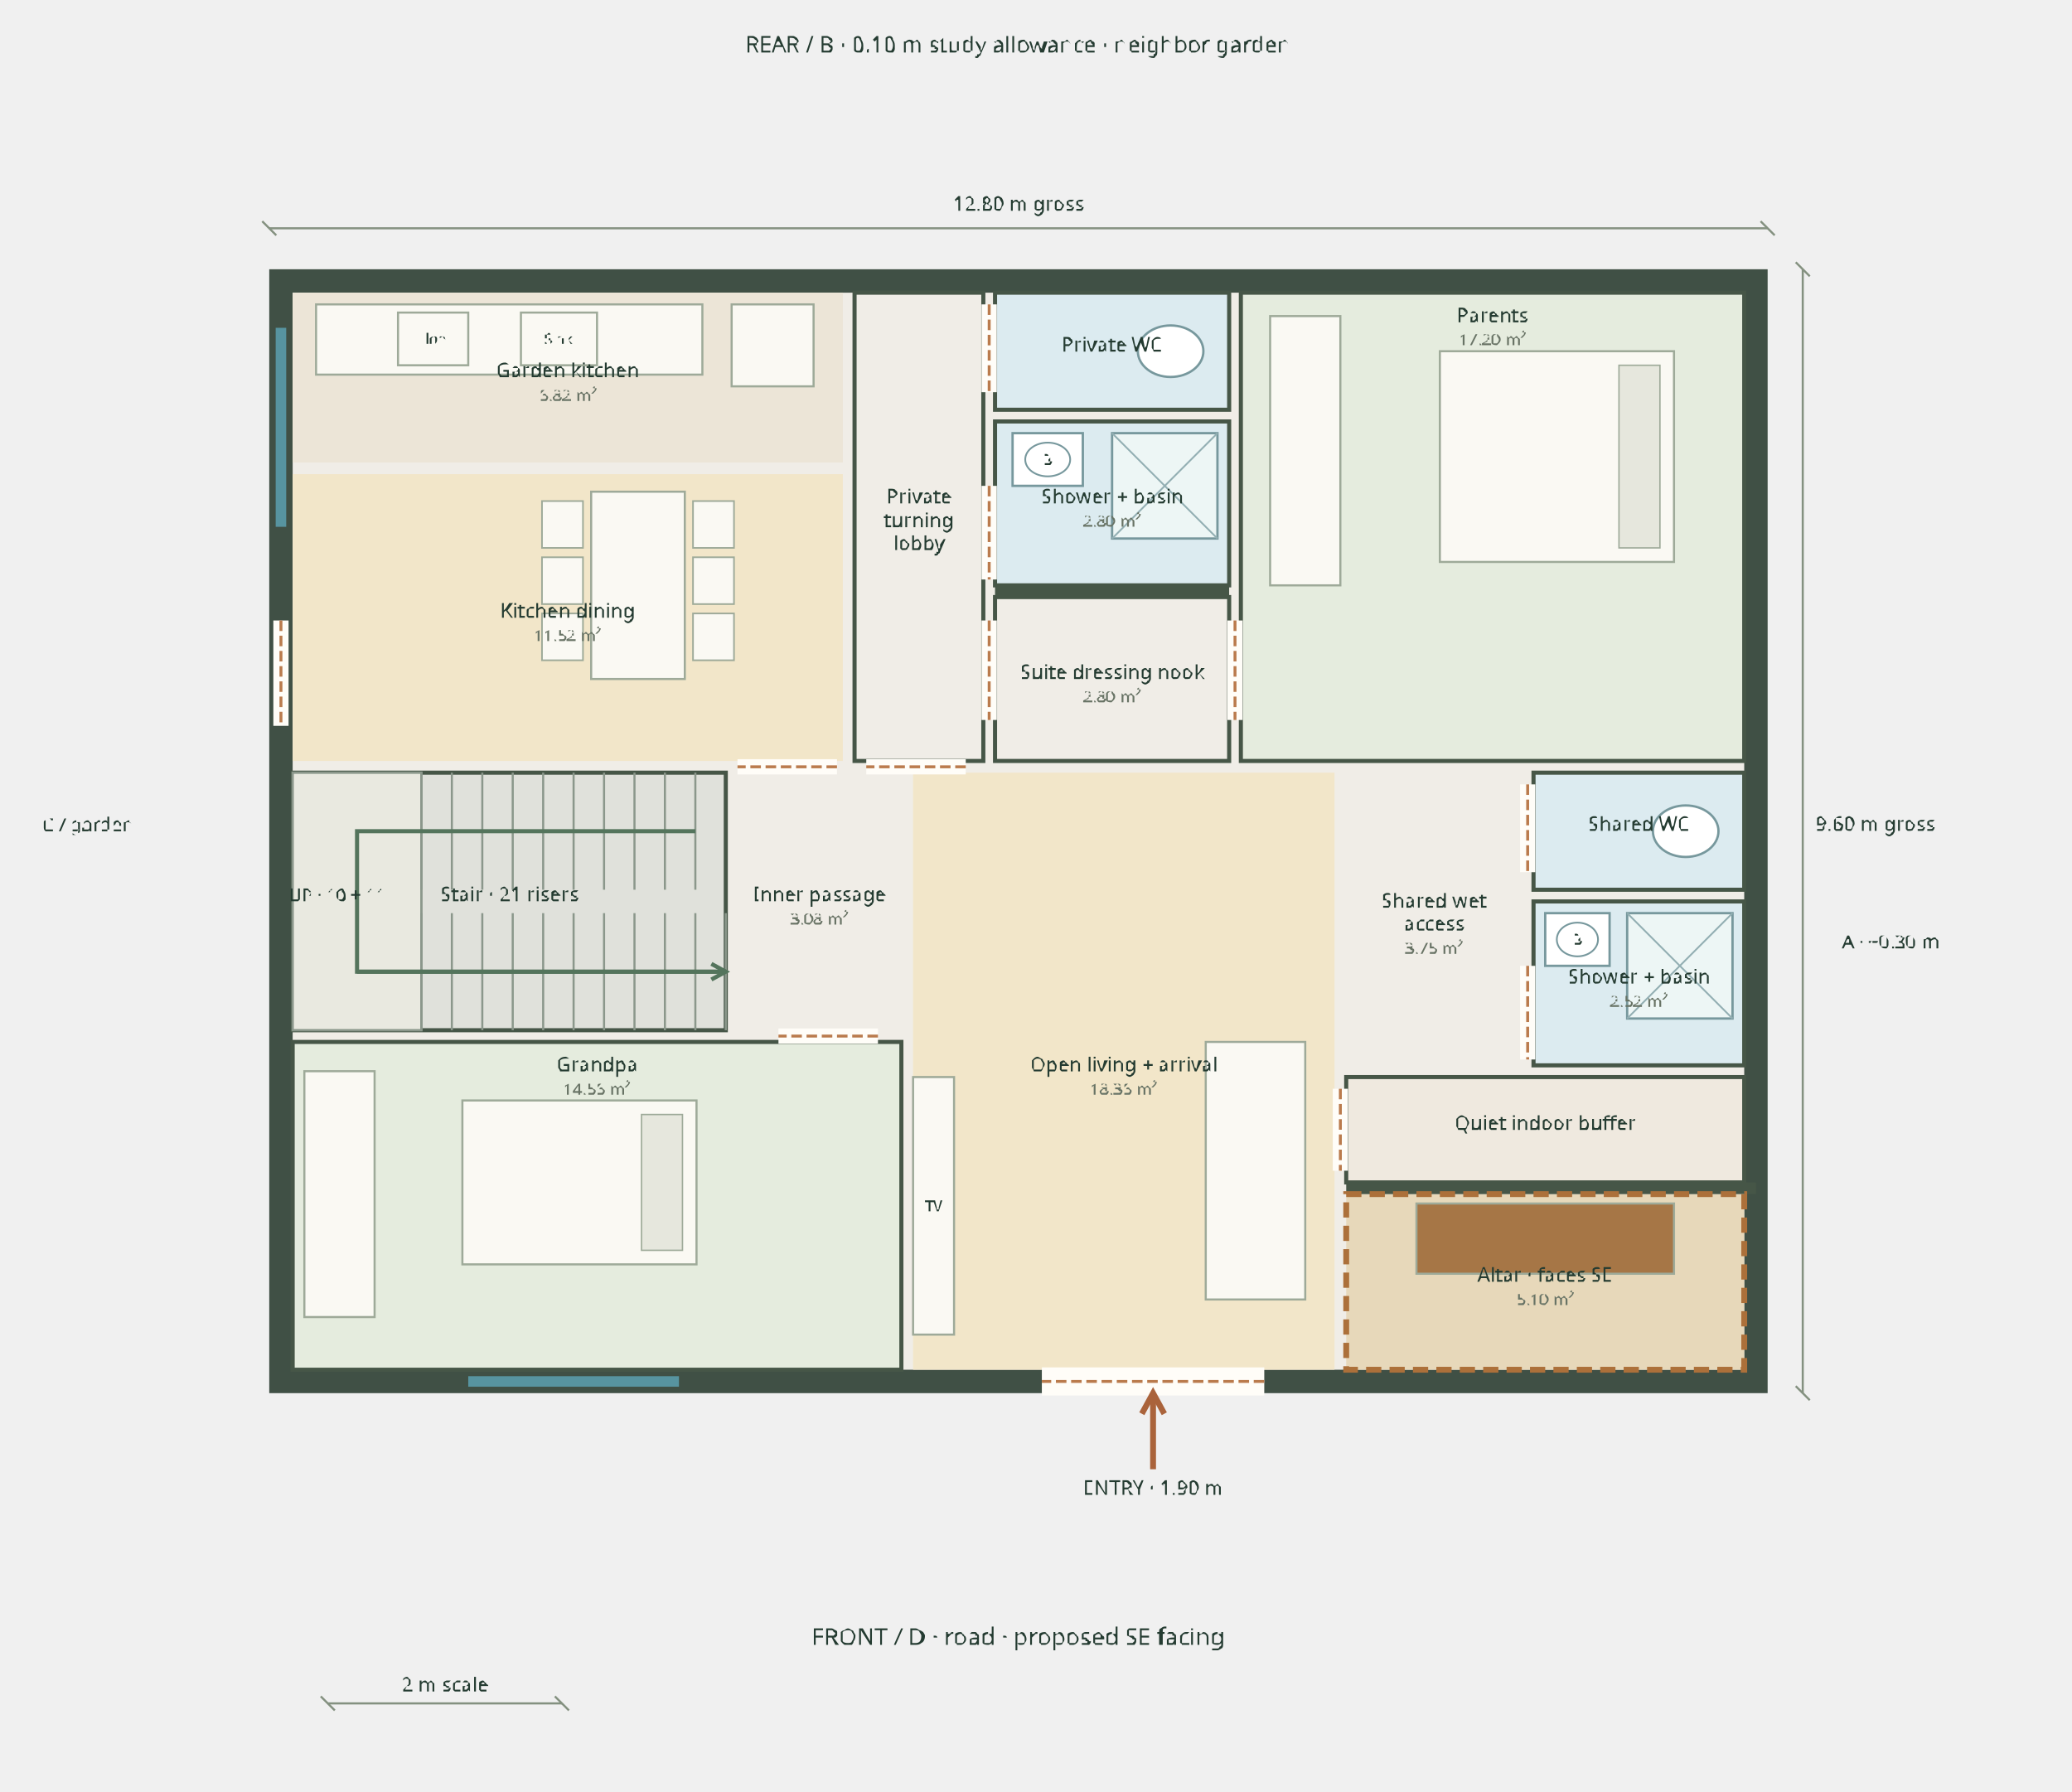
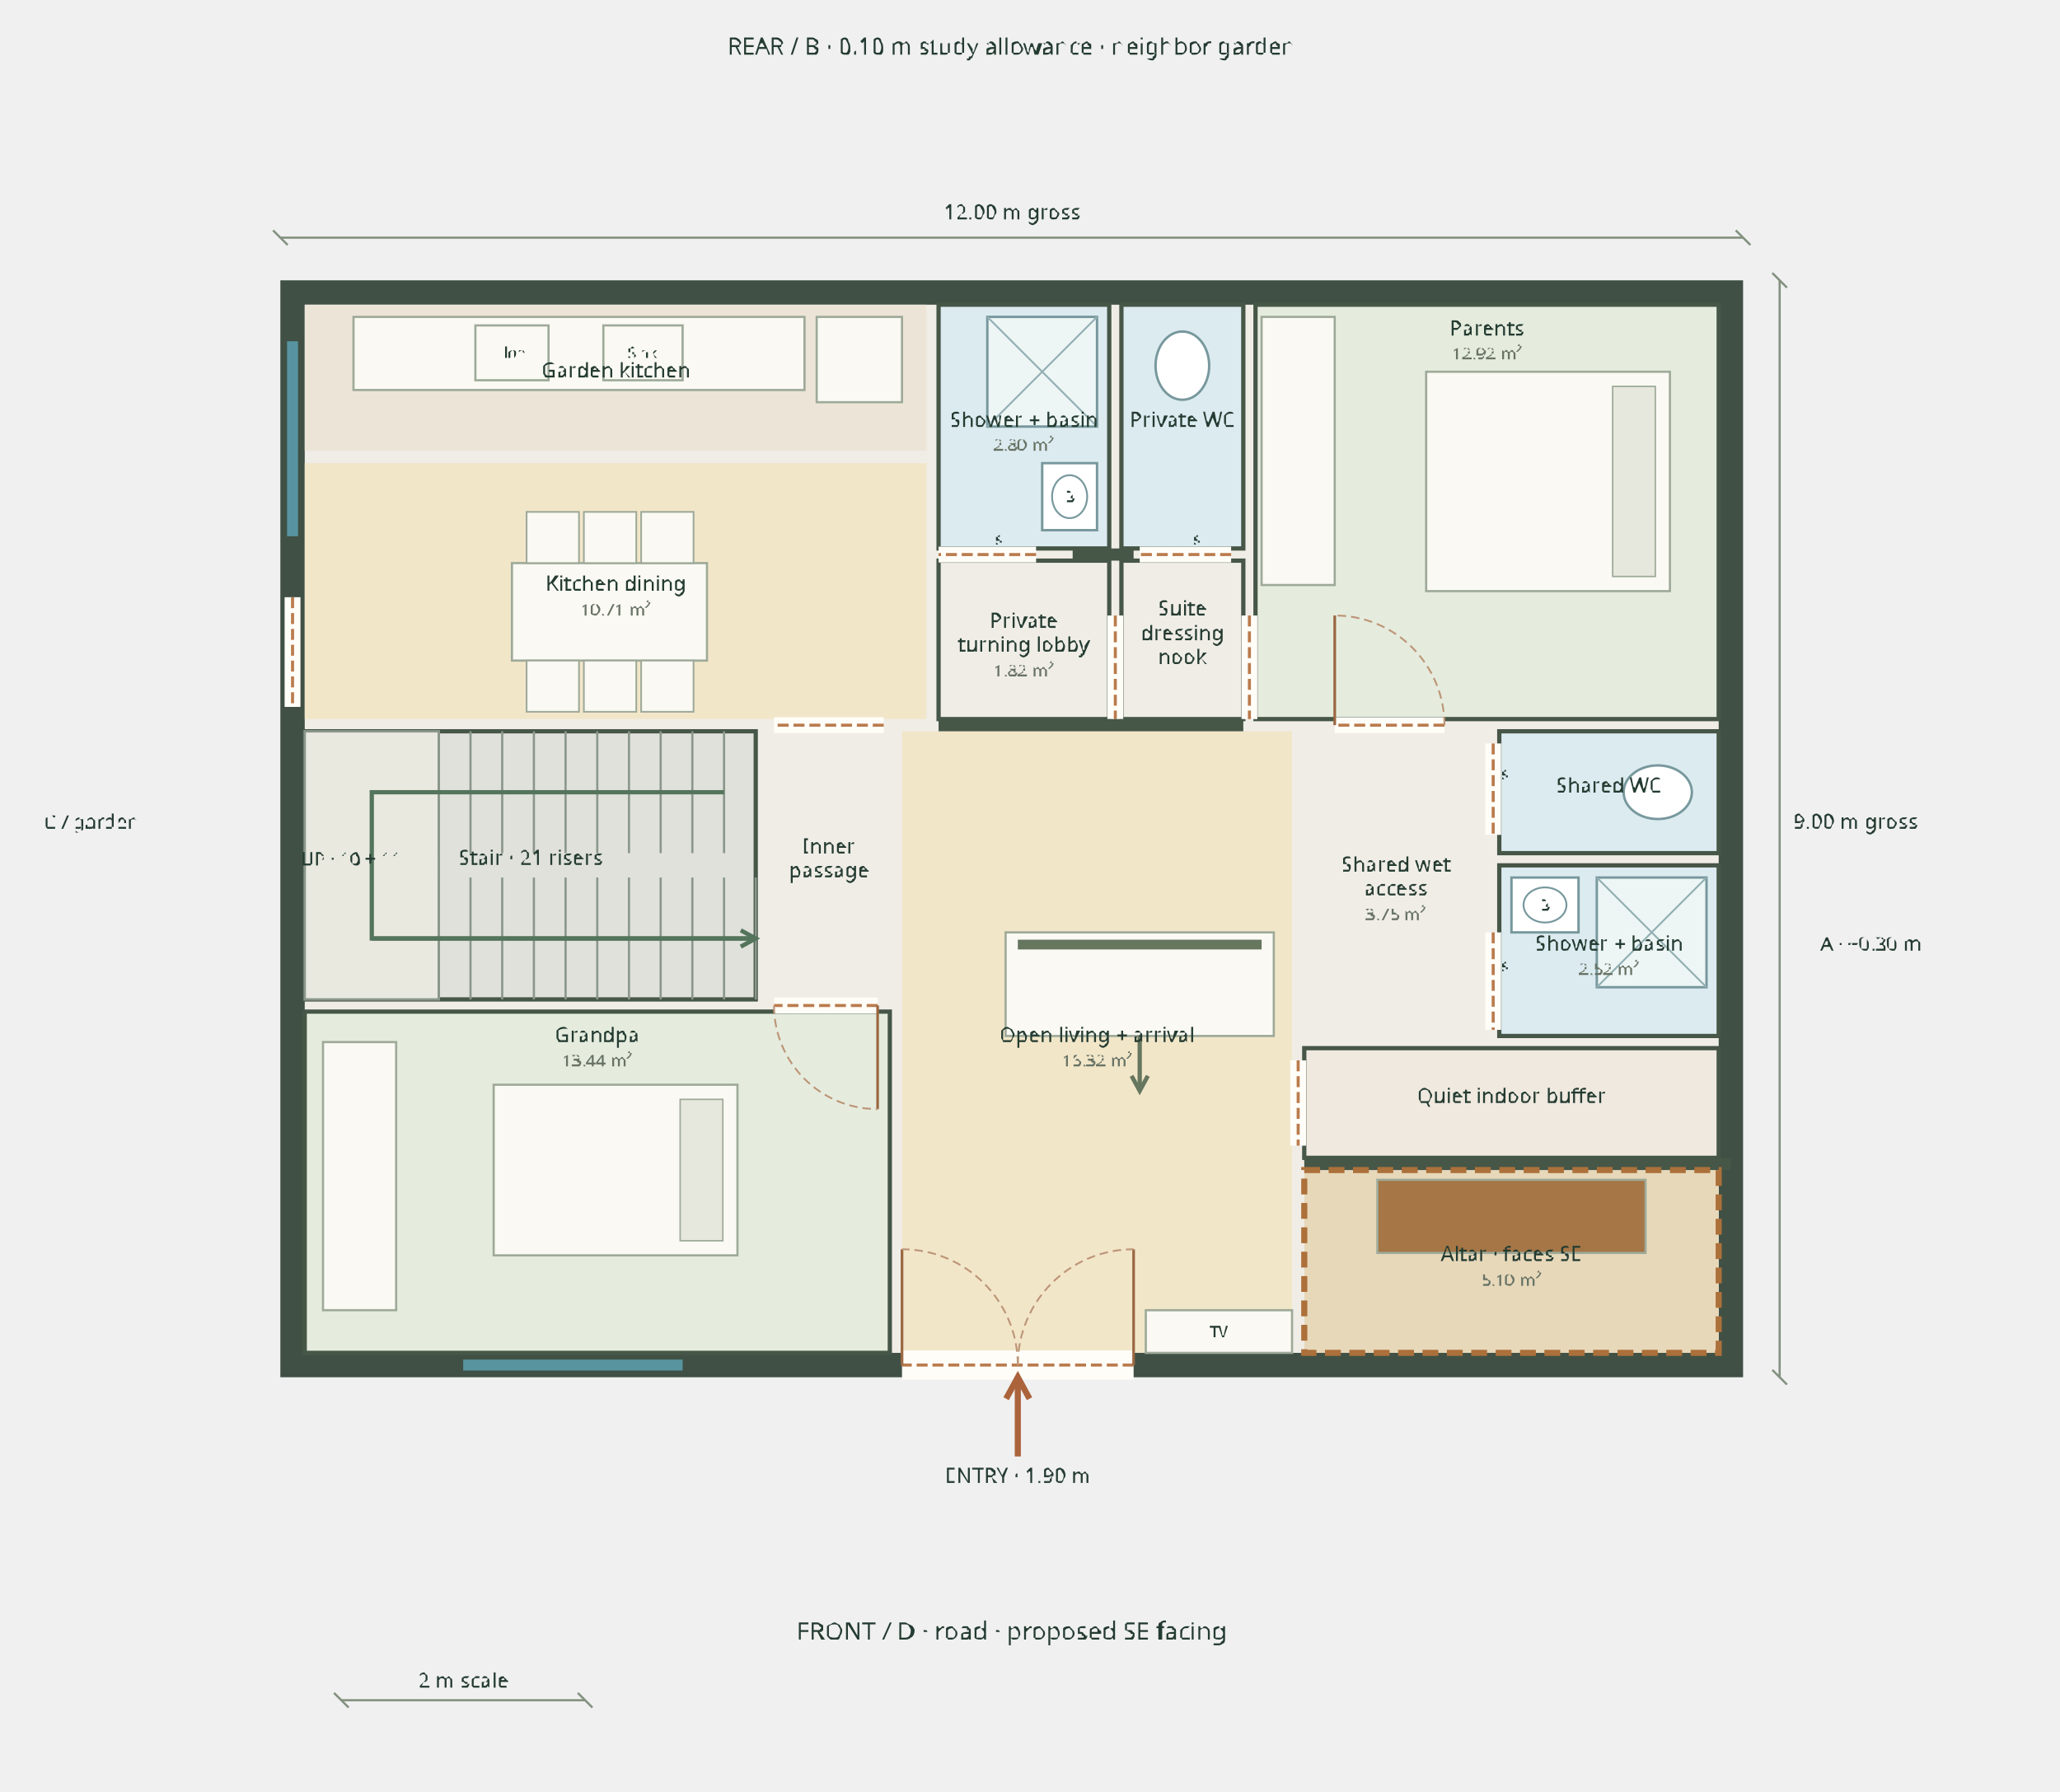
- <svg xmlns="http://www.w3.org/2000/svg" viewBox="-2.3 -2.3 17.7 15.3" class="drawing" role="img" aria-label="F1 · rotated 90 degrees clockwise" data-revision="C05" data-option="02" data-display-rotation="90">
-   <rect x="0" y="0" width="12.8" height="9.6" fill="#405045" stroke="none" stroke-width="0.025" />
-   <rect x="0.2" y="0.2" width="12.4" height="9.2" fill="#f0ede7" stroke="none" stroke-width="0.025" />
-   <g class="room" tabindex="0" role="button" aria-pressed="false" data-room-id="KIT-01" aria-label="Garden kitchen 6.82 square metres">
-     <rect x="0.2" y="0.2" width="4.7" height="1.45" fill="#ece5d7" stroke="none" stroke-width="0.035" />
+ <svg xmlns="http://www.w3.org/2000/svg" viewBox="-2.3 -2.3 16.9 14.7" class="drawing" role="img" aria-label="F1 · rotated 90 degrees clockwise" data-revision="C06" data-option="02" data-display-rotation="90">
+   <rect x="0" y="0" width="12" height="9" fill="#405045" stroke="none" stroke-width="0.025" />
+   <rect x="0.2" y="0.2" width="11.6" height="8.6" fill="#f0ede7" stroke="none" stroke-width="0.025" />
+   <g class="room" tabindex="0" role="button" aria-pressed="false" data-room-id="KIT-01" aria-label="Garden kitchen 6.12 square metres">
+     <rect x="0.2" y="0.2" width="5.1" height="1.2" fill="#ece5d7" stroke="none" stroke-width="0.035" />
  </g>
  <g class="room" tabindex="0" role="button" aria-pressed="false" data-room-id="WC-02" aria-label="Shared WC 1.80 square metres">
-     <rect x="10.8" y="4.3" width="1.8" height="1" fill="#dcebf0" stroke="#465647" stroke-width="0.035" />
+     <rect x="10" y="3.7" width="1.8" height="1" fill="#dcebf0" stroke="#465647" stroke-width="0.035" />
  </g>
  <g class="room" tabindex="0" role="button" aria-pressed="false" data-room-id="SH-02" aria-label="Shower + basin 2.52 square metres">
-     <rect x="10.8" y="5.4" width="1.8" height="1.4" fill="#dcebf0" stroke="#465647" stroke-width="0.035" />
+     <rect x="10" y="4.8" width="1.8" height="1.4" fill="#dcebf0" stroke="#465647" stroke-width="0.035" />
  </g>
  <g class="room" tabindex="0" role="button" aria-pressed="false" data-room-id="HALL-01" aria-label="Shared wet access 3.75 square metres">
-     <rect x="9.2" y="4.3" width="1.5" height="2.5" fill="#f0ede7" stroke="none" stroke-width="0.035" />
+     <rect x="8.4" y="3.7" width="1.5" height="2.5" fill="#f0ede7" stroke="none" stroke-width="0.035" />
  </g>
  <g class="room" tabindex="0" role="button" aria-pressed="false" data-room-id="ALT-BUFFER" aria-label="Quiet indoor buffer 3.06 square metres">
-     <rect x="9.2" y="6.9" width="3.4" height="0.9" fill="#efe9df" stroke="#465647" stroke-width="0.035" />
+     <rect x="8.4" y="6.3" width="3.4" height="0.9" fill="#efe9df" stroke="#465647" stroke-width="0.035" />
  </g>
  <g class="room" tabindex="0" role="button" aria-pressed="false" data-room-id="ALT-01" aria-label="Altar · faces SE 5.10 square metres">
-     <rect x="9.2" y="7.9" width="3.4" height="1.5" fill="#e7d8ba" stroke="none" stroke-width="0.035" />
+     <rect x="8.4" y="7.3" width="3.4" height="1.5" fill="#e7d8ba" stroke="none" stroke-width="0.035" />
  </g>
  <g class="room" tabindex="0" role="button" aria-pressed="false" data-room-id="WC-01" aria-label="Private WC 2.00 square metres">
-     <rect x="6.2" y="0.2" width="2" height="1" fill="#dcebf0" stroke="#465647" stroke-width="0.035" />
+     <rect x="6.9" y="0.2" width="1" height="2" fill="#dcebf0" stroke="#465647" stroke-width="0.035" />
  </g>
  <g class="room" tabindex="0" role="button" aria-pressed="false" data-room-id="SH-01" aria-label="Shower + basin 2.80 square metres">
-     <rect x="6.2" y="1.3" width="2" height="1.4" fill="#dcebf0" stroke="#465647" stroke-width="0.035" />
-   </g>
-   <g class="room" tabindex="0" role="button" aria-pressed="false" data-room-id="EN-ACCESS-01" aria-label="Suite dressing nook 2.80 square metres">
-     <rect x="6.2" y="2.8" width="2" height="1.4" fill="#f0ede7" stroke="#465647" stroke-width="0.035" />
-   </g>
-   <g class="room" tabindex="0" role="button" aria-pressed="false" data-room-id="EN-01" aria-label="Private turning lobby 4.40 square metres">
-     <rect x="5" y="0.2" width="1.1" height="4" fill="#f0ede7" stroke="#465647" stroke-width="0.035" />
-   </g>
-   <g class="room" tabindex="0" role="button" aria-pressed="false" data-room-id="DIN-01" aria-label="Kitchen dining 11.52 square metres">
-     <rect x="0.2" y="1.75" width="4.7" height="2.45" fill="#f2e6c9" stroke="none" stroke-width="0.035" />
-   </g>
-   <g class="room" tabindex="0" role="button" aria-pressed="false" data-room-id="LIV-01" aria-label="Open living + arrival 18.36 square metres">
-     <rect x="5.5" y="4.3" width="3.6" height="5.1" fill="#f2e6c9" stroke="none" stroke-width="0.035" />
-   </g>
-   <g class="room" tabindex="0" role="button" aria-pressed="false" data-room-id="BR-01" aria-label="Parents 17.20 square metres">
-     <rect x="8.3" y="0.2" width="4.3" height="4" fill="#e5ecde" stroke="#465647" stroke-width="0.035" />
+     <rect x="5.4" y="0.2" width="1.4" height="2" fill="#dcebf0" stroke="#465647" stroke-width="0.035" />
+   </g>
+   <g class="room" tabindex="0" role="button" aria-pressed="false" data-room-id="EN-ACCESS-01" aria-label="Suite dressing nook 1.30 square metres">
+     <rect x="6.9" y="2.3" width="1" height="1.3" fill="#f0ede7" stroke="#465647" stroke-width="0.035" />
+   </g>
+   <g class="room" tabindex="0" role="button" aria-pressed="false" data-room-id="EN-01" aria-label="Private turning lobby 1.82 square metres">
+     <rect x="5.4" y="2.3" width="1.4" height="1.3" fill="#f0ede7" stroke="#465647" stroke-width="0.035" />
+   </g>
+   <g class="room" tabindex="0" role="button" aria-pressed="false" data-room-id="DIN-01" aria-label="Kitchen dining 10.71 square metres">
+     <rect x="0.2" y="1.5" width="5.1" height="2.1" fill="#f2e6c9" stroke="none" stroke-width="0.035" />
+   </g>
+   <g class="room" tabindex="0" role="button" aria-pressed="false" data-room-id="LIV-01" aria-label="Open living + arrival 16.32 square metres">
+     <rect x="5.1" y="3.7" width="3.2" height="5.1" fill="#f2e6c9" stroke="none" stroke-width="0.035" />
+   </g>
+   <g class="room" tabindex="0" role="button" aria-pressed="false" data-room-id="BR-01" aria-label="Parents 12.92 square metres">
+     <rect x="8" y="0.2" width="3.8" height="3.4" fill="#e5ecde" stroke="#465647" stroke-width="0.035" />
  </g>
  <g class="room" tabindex="0" role="button" aria-pressed="false" data-room-id="STAIR-01" aria-label="Stair · 21 risers 8.14 square metres">
-     <rect x="0.2" y="4.3" width="3.7" height="2.2" fill="#e0e1db" stroke="#465647" stroke-width="0.035" />
-   </g>
-   <g class="room" tabindex="0" role="button" aria-pressed="false" data-room-id="BR-02" aria-label="Grandpa 14.56 square metres">
-     <rect x="0.2" y="6.6" width="5.2" height="2.8" fill="#e5ecde" stroke="#465647" stroke-width="0.035" />
-   </g>
-   <g class="room" tabindex="0" role="button" aria-pressed="false" data-room-id="GP-LOBBY" aria-label="Inner passage 3.08 square metres">
-     <rect x="4" y="4.3" width="1.4" height="2.2" fill="#f0ede7" stroke="none" stroke-width="0.035" />
+     <rect x="0.2" y="3.7" width="3.7" height="2.2" fill="#e0e1db" stroke="#465647" stroke-width="0.035" />
+   </g>
+   <g class="room" tabindex="0" role="button" aria-pressed="false" data-room-id="BR-02" aria-label="Grandpa 13.44 square metres">
+     <rect x="0.2" y="6" width="4.8" height="2.8" fill="#e5ecde" stroke="#465647" stroke-width="0.035" />
+   </g>
+   <g class="room" tabindex="0" role="button" aria-pressed="false" data-room-id="GP-LOBBY" aria-label="Inner passage 2.20 square metres">
+     <rect x="4" y="3.7" width="1" height="2.2" fill="#f0ede7" stroke="none" stroke-width="0.035" />
  </g>
  <g pointer-events="none">
    <g data-furniture-name="Counter">
-       <rect x="0.4" y="0.3" width="3.3" height="0.6" fill="#faf9f3" stroke="#9eaa99" stroke-width="0.018" />
+       <rect x="0.6" y="0.3" width="3.7" height="0.6" fill="#faf9f3" stroke="#9eaa99" stroke-width="0.018" />
    </g>
    <g data-furniture-name="Fridge">
-       <rect x="3.95" y="0.3" width="0.7" height="0.7" fill="#faf9f3" stroke="#9eaa99" stroke-width="0.018" />
+       <rect x="4.4" y="0.3" width="0.7" height="0.7" fill="#faf9f3" stroke="#9eaa99" stroke-width="0.018" />
    </g>
    <g data-furniture-name="Sink">
-       <rect x="2.15" y="0.37" width="0.65" height="0.45" fill="#faf9f3" stroke="#9eaa99" stroke-width="0.018" />
-       <text x="2.475" y="0.635" font-size="0.12" text-anchor="middle" fill="#243b31" font-family="system-ui,sans-serif">Sink</text>
+       <rect x="2.65" y="0.37" width="0.65" height="0.45" fill="#faf9f3" stroke="#9eaa99" stroke-width="0.018" />
+       <text x="2.975" y="0.635" font-size="0.12" text-anchor="middle" fill="#243b31" font-family="system-ui,sans-serif">Sink</text>
    </g>
    <g data-furniture-name="Hob">
-       <rect x="1.1" y="0.37" width="0.6" height="0.45" fill="#faf9f3" stroke="#9eaa99" stroke-width="0.018" />
-       <text x="1.4" y="0.635" font-size="0.12" text-anchor="middle" fill="#243b31" font-family="system-ui,sans-serif">Hob</text>
+       <rect x="1.6" y="0.37" width="0.6" height="0.45" fill="#faf9f3" stroke="#9eaa99" stroke-width="0.018" />
+       <text x="1.9" y="0.635" font-size="0.12" text-anchor="middle" fill="#243b31" font-family="system-ui,sans-serif">Hob</text>
    </g>
    <g data-furniture-name="Dining table">
-       <rect x="2.75" y="1.9" width="0.8" height="1.6" fill="#faf9f3" stroke="#9eaa99" stroke-width="0.018" />
-       <rect x="3.62" y="1.98" width="0.35" height="0.4" fill="#faf9f3" stroke="#9eaa99" stroke-width="0.014" />
-       <rect x="2.33" y="1.98" width="0.35" height="0.4" fill="#faf9f3" stroke="#9eaa99" stroke-width="0.014" />
-       <rect x="3.62" y="2.46" width="0.35" height="0.4" fill="#faf9f3" stroke="#9eaa99" stroke-width="0.014" />
-       <rect x="2.33" y="2.46" width="0.35" height="0.4" fill="#faf9f3" stroke="#9eaa99" stroke-width="0.014" />
-       <rect x="3.62" y="2.94" width="0.35" height="0.4" fill="#faf9f3" stroke="#9eaa99" stroke-width="0.014" />
-       <rect x="2.33" y="2.94" width="0.35" height="0.4" fill="#faf9f3" stroke="#9eaa99" stroke-width="0.014" />
-     </g>
-     <g data-furniture-name="Sofa">
-       <rect x="8" y="6.6" width="0.85" height="2.2" fill="#faf9f3" stroke="#9eaa99" stroke-width="0.018" />
+       <rect x="1.9" y="2.32" width="1.6" height="0.8" fill="#faf9f3" stroke="#9eaa99" stroke-width="0.018" />
+     </g>
+     <g data-furniture-name="Sofa" data-seat-facing="1,0">
+       <rect x="5.95" y="5.35" width="2.2" height="0.85" fill="#faf9f3" stroke="#9eaa99" stroke-width="0.018" />
+       <line x1="8.05" y1="5.45" x2="6.05" y2="5.45" stroke="#66765f" stroke-width="0.08" />
+       <line x1="7.05" y1="6.2" x2="7.05" y2="6.65" stroke="#66765f" stroke-width="0.035" />
+       <polyline points="6.983,6.527 7.05,6.65 7.117,6.527" fill="none" stroke="#66765f" stroke-width="0.035" />
    </g>
    <g data-furniture-name="TV stand">
-       <rect x="5.5" y="6.9" width="0.35" height="2.2" fill="#faf9f3" stroke="#9eaa99" stroke-width="0.018" />
-       <text x="5.675" y="8.05" font-size="0.13" text-anchor="middle" fill="#243b31" font-family="system-ui,sans-serif">TV</text>
+       <rect x="7.1" y="8.45" width="1.2" height="0.35" fill="#faf9f3" stroke="#9eaa99" stroke-width="0.018" />
+       <text x="7.7" y="8.675" font-size="0.13" text-anchor="middle" fill="#243b31" font-family="system-ui,sans-serif">TV</text>
    </g>
    <g data-furniture-name="Double bed">
-       <rect x="10" y="0.7" width="2" height="1.8" fill="#faf9f3" stroke="#9eaa99" stroke-width="0.018" />
-       <rect x="11.53" y="0.82" width="0.35" height="1.56" fill="#e6e7dd" stroke="#9eaa99" stroke-width="0.012" />
+       <rect x="9.4" y="0.75" width="2" height="1.8" fill="#faf9f3" stroke="#9eaa99" stroke-width="0.018" />
+       <rect x="10.93" y="0.87" width="0.35" height="1.56" fill="#e6e7dd" stroke="#9eaa99" stroke-width="0.012" />
    </g>
    <g data-furniture-name="Wardrobe">
-       <rect x="8.55" y="0.4" width="0.6" height="2.3" fill="#faf9f3" stroke="#9eaa99" stroke-width="0.018" />
+       <rect x="8.05" y="0.3" width="0.6" height="2.2" fill="#faf9f3" stroke="#9eaa99" stroke-width="0.018" />
    </g>
    <g data-furniture-name="Bed">
-       <rect x="1.65" y="7.1" width="2" height="1.4" fill="#faf9f3" stroke="#9eaa99" stroke-width="0.018" />
-       <rect x="3.18" y="7.22" width="0.35" height="1.16" fill="#e6e7dd" stroke="#9eaa99" stroke-width="0.012" />
+       <rect x="1.75" y="6.6" width="2" height="1.4" fill="#faf9f3" stroke="#9eaa99" stroke-width="0.018" />
+       <rect x="3.28" y="6.72" width="0.35" height="1.16" fill="#e6e7dd" stroke="#9eaa99" stroke-width="0.012" />
    </g>
    <g data-furniture-name="Wardrobe">
-       <rect x="0.3" y="6.85" width="0.6" height="2.1" fill="#faf9f3" stroke="#9eaa99" stroke-width="0.018" />
+       <rect x="0.35" y="6.25" width="0.6" height="2.2" fill="#faf9f3" stroke="#9eaa99" stroke-width="0.018" />
    </g>
    <g data-furniture-name="Altar">
-       <rect x="9.8" y="7.98" width="2.2" height="0.6" fill="#a67646" stroke="#9eaa99" stroke-width="0.018" />
-     </g>
-     <ellipse cx="7.7" cy="0.7" rx="0.28" ry="0.22" fill="white" stroke="#77989d" stroke-width="0.02" />
-     <rect x="7.2" y="1.4" width="0.9" height="0.9" fill="#edf6f5" stroke="#77989d" stroke-width="0.02" />
-     <line x1="7.2" y1="1.4" x2="8.1" y2="2.3" stroke="#93afb3" stroke-width="0.015" />
-     <line x1="8.1" y1="1.4" x2="7.2" y2="2.3" stroke="#93afb3" stroke-width="0.015" />
-     <rect x="6.35" y="1.4" width="0.6" height="0.45" fill="#ffffff" stroke="#77989d" stroke-width="0.02" />
-     <ellipse cx="6.65" cy="1.625" rx="0.192" ry="0.144" fill="none" stroke="#77989d" stroke-width="0.015" />
-     <text x="6.65" y="1.67" font-size="0.12" text-anchor="middle" fill="#243b31" font-family="system-ui,sans-serif">B</text>
-     <ellipse cx="12.1" cy="4.8" rx="0.28" ry="0.22" fill="white" stroke="#77989d" stroke-width="0.02" />
-     <rect x="11.6" y="5.5" width="0.9" height="0.9" fill="#edf6f5" stroke="#77989d" stroke-width="0.02" />
-     <line x1="11.6" y1="5.5" x2="12.5" y2="6.4" stroke="#93afb3" stroke-width="0.015" />
-     <line x1="12.5" y1="5.5" x2="11.6" y2="6.4" stroke="#93afb3" stroke-width="0.015" />
-     <rect x="10.9" y="5.5" width="0.55" height="0.45" fill="#ffffff" stroke="#77989d" stroke-width="0.02" />
-     <ellipse cx="11.175" cy="5.725" rx="0.176" ry="0.144" fill="none" stroke="#77989d" stroke-width="0.015" />
-     <text x="11.175" y="5.77" font-size="0.12" text-anchor="middle" fill="#243b31" font-family="system-ui,sans-serif">B</text>
-     <rect x="0.2" y="4.3" width="1.1" height="2.2" fill="#e9e9e0" stroke="#8b978b" stroke-width="0.02" />
-     <line x1="3.64" y1="4.3" x2="3.64" y2="5.3" stroke="#8b978b" stroke-width="0.018" />
-     <line x1="3.38" y1="4.3" x2="3.38" y2="5.3" stroke="#8b978b" stroke-width="0.018" />
-     <line x1="3.12" y1="4.3" x2="3.12" y2="5.3" stroke="#8b978b" stroke-width="0.018" />
-     <line x1="2.86" y1="4.3" x2="2.86" y2="5.3" stroke="#8b978b" stroke-width="0.018" />
-     <line x1="2.6" y1="4.3" x2="2.6" y2="5.3" stroke="#8b978b" stroke-width="0.018" />
-     <line x1="2.34" y1="4.3" x2="2.34" y2="5.3" stroke="#8b978b" stroke-width="0.018" />
-     <line x1="2.08" y1="4.3" x2="2.08" y2="5.3" stroke="#8b978b" stroke-width="0.018" />
-     <line x1="1.82" y1="4.3" x2="1.82" y2="5.3" stroke="#8b978b" stroke-width="0.018" />
-     <line x1="1.56" y1="4.3" x2="1.56" y2="5.3" stroke="#8b978b" stroke-width="0.018" />
-     <line x1="1.3" y1="4.3" x2="1.3" y2="5.3" stroke="#8b978b" stroke-width="0.018" />
-     <line x1="3.9" y1="5.5" x2="3.9" y2="6.5" stroke="#8b978b" stroke-width="0.018" />
-     <line x1="3.64" y1="5.5" x2="3.64" y2="6.5" stroke="#8b978b" stroke-width="0.018" />
-     <line x1="3.38" y1="5.5" x2="3.38" y2="6.5" stroke="#8b978b" stroke-width="0.018" />
-     <line x1="3.12" y1="5.5" x2="3.12" y2="6.5" stroke="#8b978b" stroke-width="0.018" />
-     <line x1="2.86" y1="5.5" x2="2.86" y2="6.5" stroke="#8b978b" stroke-width="0.018" />
-     <line x1="2.6" y1="5.5" x2="2.6" y2="6.5" stroke="#8b978b" stroke-width="0.018" />
-     <line x1="2.34" y1="5.5" x2="2.34" y2="6.5" stroke="#8b978b" stroke-width="0.018" />
-     <line x1="2.08" y1="5.5" x2="2.08" y2="6.5" stroke="#8b978b" stroke-width="0.018" />
-     <line x1="1.82" y1="5.5" x2="1.82" y2="6.5" stroke="#8b978b" stroke-width="0.018" />
-     <line x1="1.56" y1="5.5" x2="1.56" y2="6.5" stroke="#8b978b" stroke-width="0.018" />
-     <line x1="1.3" y1="5.5" x2="1.3" y2="6.5" stroke="#8b978b" stroke-width="0.018" />
-     <polyline points="3.64,4.8 0.75,4.8 0.75,6 3.9,6" fill="none" stroke="#54745c" stroke-width="0.035" />
-     <line x1="0.75" y1="6" x2="3.9" y2="6" stroke="#54745c" stroke-width="0.035" />
-     <polyline points="3.777,6.067 3.9,6 3.777,5.933" fill="none" stroke="#54745c" stroke-width="0.035" />
-     <text x="0.58" y="5.4" font-size="0.15" text-anchor="middle" fill="#243b31" font-family="system-ui,sans-serif">UP · 10 + 11</text>
-   </g>
-   <line x1="10.75" y1="4.4" x2="10.75" y2="5.15" stroke="#fffdf8" stroke-width="0.13" data-door-id="WC-02" data-opening-width="0.75" />
-   <line x1="10.75" y1="4.4" x2="10.75" y2="5.15" stroke="#ba7b4d" stroke-width="0.025" stroke-dasharray=".09 .04" />
-   <line x1="10.75" y1="5.95" x2="10.75" y2="6.75" stroke="#fffdf8" stroke-width="0.13" data-door-id="SH-02" data-opening-width="0.8" />
-   <line x1="10.75" y1="5.95" x2="10.75" y2="6.75" stroke="#ba7b4d" stroke-width="0.025" stroke-dasharray=".09 .04" />
-   <line x1="9.15" y1="7" x2="9.15" y2="7.7" stroke="#fffdf8" stroke-width="0.13" data-door-id="ALT-BUFFER" data-opening-width="0.7" />
-   <line x1="9.15" y1="7" x2="9.15" y2="7.7" stroke="#ba7b4d" stroke-width="0.025" stroke-dasharray=".09 .04" />
-   <line x1="6.15" y1="0.3" x2="6.15" y2="1.05" stroke="#fffdf8" stroke-width="0.13" data-door-id="WC-01" data-opening-width="0.75" />
-   <line x1="6.15" y1="0.3" x2="6.15" y2="1.05" stroke="#ba7b4d" stroke-width="0.025" stroke-dasharray=".09 .04" />
-   <line x1="6.15" y1="1.85" x2="6.15" y2="2.65" stroke="#fffdf8" stroke-width="0.13" data-door-id="SH-01" data-opening-width="0.8" />
-   <line x1="6.15" y1="1.85" x2="6.15" y2="2.65" stroke="#ba7b4d" stroke-width="0.025" stroke-dasharray=".09 .04" />
-   <line x1="5.95" y1="4.25" x2="5.1" y2="4.25" stroke="#fffdf8" stroke-width="0.13" data-door-id="EN-01" data-opening-width="0.85" />
-   <line x1="5.95" y1="4.25" x2="5.1" y2="4.25" stroke="#ba7b4d" stroke-width="0.025" stroke-dasharray=".09 .04" />
-   <line x1="6.15" y1="3" x2="6.15" y2="3.85" stroke="#fffdf8" stroke-width="0.13" data-door-id="EN-ACCESS-01" data-opening-width="0.85" />
-   <line x1="6.15" y1="3" x2="6.15" y2="3.85" stroke="#ba7b4d" stroke-width="0.025" stroke-dasharray=".09 .04" />
-   <line x1="8.25" y1="3" x2="8.25" y2="3.85" stroke="#fffdf8" stroke-width="0.13" data-door-id="BR-01" data-opening-width="0.85" />
-   <line x1="8.25" y1="3" x2="8.25" y2="3.85" stroke="#ba7b4d" stroke-width="0.025" stroke-dasharray=".09 .04" />
-   <line x1="5.2" y1="6.55" x2="4.35" y2="6.55" stroke="#fffdf8" stroke-width="0.13" data-door-id="BR-02" data-opening-width="0.85" />
-   <line x1="5.2" y1="6.55" x2="4.35" y2="6.55" stroke="#ba7b4d" stroke-width="0.025" stroke-dasharray=".09 .04" />
-   <line x1="4.85" y1="4.25" x2="4" y2="4.25" stroke="#fffdf8" stroke-width="0.13" data-door-id="KIT-01" data-opening-width="0.85" />
-   <line x1="4.85" y1="4.25" x2="4" y2="4.25" stroke="#ba7b4d" stroke-width="0.025" stroke-dasharray=".09 .04" />
-   <line x1="0.1" y1="3" x2="0.1" y2="3.9" stroke="#fffdf8" stroke-width="0.13" data-door-id="KIT-GARDEN" data-opening-width="0.9" />
-   <line x1="0.1" y1="3" x2="0.1" y2="3.9" stroke="#ba7b4d" stroke-width="0.025" stroke-dasharray=".09 .04" />
-   <line x1="8.5" y1="9.5" x2="6.6" y2="9.5" stroke="#fffdf8" stroke-width="0.24" data-door-id="ENTRY" data-opening-width="1.9" />
-   <line x1="8.5" y1="9.5" x2="6.6" y2="9.5" stroke="#ba7b4d" stroke-width="0.025" stroke-dasharray=".09 .04" />
-   <line x1="0.1" y1="0.5" x2="0.1" y2="2.2" stroke="#5794a0" stroke-width="0.09" />
-   <line x1="3.5" y1="9.5" x2="1.7" y2="9.5" stroke="#5794a0" stroke-width="0.09" />
-   <rect x="6.2" y="2.7" width="2" height="0.1" fill="#465647" stroke="none" stroke-width="0.025" />
-   <rect x="9.2" y="7.8" width="3.5" height="0.1" fill="#465647" stroke="none" stroke-width="0.025" />
-   <rect x="9.2" y="7.9" width="3.4" height="1.5" fill="none" stroke="#ac703a" stroke-width="0.05" stroke-dasharray=".13 .07" />
-   <text x="2.55" y="0.925" font-size="0.17" text-anchor="middle" fill="#243b31" font-family="system-ui,sans-serif">Garden kitchen</text>
-   <text x="2.55" y="1.125" font-size="0.14" text-anchor="middle" fill="#687365" font-family="system-ui,sans-serif">6.82 m²</text>
-   <text x="11.7" y="4.8" font-size="0.17" text-anchor="middle" fill="#243b31" font-family="system-ui,sans-serif">Shared WC</text>
-   <text x="11.7" y="6.1" font-size="0.17" text-anchor="middle" fill="#243b31" font-family="system-ui,sans-serif">Shower + basin</text>
-   <text x="11.7" y="6.3" font-size="0.14" text-anchor="middle" fill="#687365" font-family="system-ui,sans-serif">2.52 m²</text>
-   <text x="9.95" y="5.45" font-size="0.17" text-anchor="middle" fill="#243b31" font-family="system-ui,sans-serif">Shared wet</text>
-   <text x="9.95" y="5.65" font-size="0.17" text-anchor="middle" fill="#243b31" font-family="system-ui,sans-serif">access</text>
-   <text x="9.95" y="5.85" font-size="0.14" text-anchor="middle" fill="#687365" font-family="system-ui,sans-serif">3.75 m²</text>
-   <text x="10.9" y="7.35" font-size="0.17" text-anchor="middle" fill="#243b31" font-family="system-ui,sans-serif">Quiet indoor buffer</text>
-   <text x="10.9" y="8.65" font-size="0.17" text-anchor="middle" fill="#243b31" font-family="system-ui,sans-serif">Altar · faces SE</text>
-   <text x="10.9" y="8.85" font-size="0.14" text-anchor="middle" fill="#687365" font-family="system-ui,sans-serif">5.10 m²</text>
-   <text x="7.2" y="0.7" font-size="0.17" text-anchor="middle" fill="#243b31" font-family="system-ui,sans-serif">Private WC</text>
-   <text x="7.2" y="2" font-size="0.17" text-anchor="middle" fill="#243b31" font-family="system-ui,sans-serif">Shower + basin</text>
-   <text x="7.2" y="2.2" font-size="0.14" text-anchor="middle" fill="#687365" font-family="system-ui,sans-serif">2.80 m²</text>
-   <text x="7.2" y="3.5" font-size="0.17" text-anchor="middle" fill="#243b31" font-family="system-ui,sans-serif">Suite dressing nook</text>
-   <text x="7.2" y="3.7" font-size="0.14" text-anchor="middle" fill="#687365" font-family="system-ui,sans-serif">2.80 m²</text>
-   <text x="5.55" y="2" font-size="0.17" text-anchor="middle" fill="#243b31" font-family="system-ui,sans-serif">Private</text>
-   <text x="5.55" y="2.2" font-size="0.17" text-anchor="middle" fill="#243b31" font-family="system-ui,sans-serif">turning</text>
-   <text x="5.55" y="2.4" font-size="0.17" text-anchor="middle" fill="#243b31" font-family="system-ui,sans-serif">lobby</text>
-   <text x="2.55" y="2.975" font-size="0.17" text-anchor="middle" fill="#243b31" font-family="system-ui,sans-serif">Kitchen dining</text>
-   <text x="2.55" y="3.175" font-size="0.14" text-anchor="middle" fill="#687365" font-family="system-ui,sans-serif">11.52 m²</text>
-   <text x="7.3" y="6.85" font-size="0.17" text-anchor="middle" fill="#243b31" font-family="system-ui,sans-serif">Open living + arrival</text>
-   <text x="7.3" y="7.05" font-size="0.14" text-anchor="middle" fill="#687365" font-family="system-ui,sans-serif">18.36 m²</text>
-   <text x="10.45" y="0.45" font-size="0.17" text-anchor="middle" fill="#243b31" font-family="system-ui,sans-serif">Parents</text>
-   <text x="10.45" y="0.65" font-size="0.14" text-anchor="middle" fill="#687365" font-family="system-ui,sans-serif">17.20 m²</text>
-   <text x="2.05" y="5.4" font-size="0.17" text-anchor="middle" fill="#243b31" font-family="system-ui,sans-serif">Stair · 21 risers</text>
-   <text x="2.8" y="6.85" font-size="0.17" text-anchor="middle" fill="#243b31" font-family="system-ui,sans-serif">Grandpa</text>
-   <text x="2.8" y="7.05" font-size="0.14" text-anchor="middle" fill="#687365" font-family="system-ui,sans-serif">14.56 m²</text>
-   <text x="4.7" y="5.4" font-size="0.17" text-anchor="middle" fill="#243b31" font-family="system-ui,sans-serif">Inner passage</text>
-   <text x="4.7" y="5.6" font-size="0.14" text-anchor="middle" fill="#687365" font-family="system-ui,sans-serif">3.08 m²</text>
-   <text x="6.4" y="-1.85" font-size="0.19" text-anchor="middle" fill="#243b31" font-family="system-ui,sans-serif">REAR / B · 0.10 m study allowance · neighbor garden</text>
-   <text x="-1.55" y="4.8" font-size="0.16" text-anchor="middle" fill="#243b31" font-family="system-ui,sans-serif">C / garden</text>
-   <text x="13.85" y="5.8" font-size="0.16" text-anchor="middle" fill="#243b31" font-family="system-ui,sans-serif">A · ~0.30 m</text>
-   <text x="6.4" y="11.75" font-size="0.2" text-anchor="middle" fill="#243b31" font-family="system-ui,sans-serif">FRONT / D · road · proposed SE facing</text>
-   <line x1="13.1" y1="0" x2="13.1" y2="9.6" stroke="#849180" stroke-width="0.018" />
-   <line x1="13.04" y1="-0.06" x2="13.16" y2="0.06" stroke="#849180" stroke-width="0.018" />
-   <line x1="13.04" y1="9.54" x2="13.16" y2="9.66" stroke="#849180" stroke-width="0.018" />
-   <text x="13.72" y="4.8" font-size="0.17" text-anchor="middle" fill="#243b31" font-family="system-ui,sans-serif">9.60 m gross</text>
-   <line x1="12.8" y1="-0.35" x2="0" y2="-0.35" stroke="#849180" stroke-width="0.018" />
-   <line x1="12.74" y1="-0.41" x2="12.86" y2="-0.29" stroke="#849180" stroke-width="0.018" />
+       <rect x="9" y="7.38" width="2.2" height="0.6" fill="#a67646" stroke="#9eaa99" stroke-width="0.018" />
+     </g>
+     <ellipse cx="7.4" cy="0.7" rx="0.22" ry="0.28" fill="white" stroke="#77989d" stroke-width="0.02" />
+     <rect x="5.8" y="0.3" width="0.9" height="0.9" fill="#edf6f5" stroke="#77989d" stroke-width="0.02" />
+     <line x1="5.8" y1="0.3" x2="6.7" y2="1.2" stroke="#93afb3" stroke-width="0.015" />
+     <line x1="6.7" y1="0.3" x2="5.8" y2="1.2" stroke="#93afb3" stroke-width="0.015" />
+     <rect x="6.25" y="1.5" width="0.45" height="0.55" fill="#ffffff" stroke="#77989d" stroke-width="0.02" />
+     <ellipse cx="6.475" cy="1.775" rx="0.144" ry="0.176" fill="none" stroke="#77989d" stroke-width="0.015" />
+     <text x="6.475" y="1.82" font-size="0.12" text-anchor="middle" fill="#243b31" font-family="system-ui,sans-serif">B</text>
+     <ellipse cx="11.3" cy="4.2" rx="0.28" ry="0.22" fill="white" stroke="#77989d" stroke-width="0.02" />
+     <rect x="10.8" y="4.9" width="0.9" height="0.9" fill="#edf6f5" stroke="#77989d" stroke-width="0.02" />
+     <line x1="10.8" y1="4.9" x2="11.7" y2="5.8" stroke="#93afb3" stroke-width="0.015" />
+     <line x1="11.7" y1="4.9" x2="10.8" y2="5.8" stroke="#93afb3" stroke-width="0.015" />
+     <rect x="10.1" y="4.9" width="0.55" height="0.45" fill="#ffffff" stroke="#77989d" stroke-width="0.02" />
+     <ellipse cx="10.375" cy="5.125" rx="0.176" ry="0.144" fill="none" stroke="#77989d" stroke-width="0.015" />
+     <text x="10.375" y="5.17" font-size="0.12" text-anchor="middle" fill="#243b31" font-family="system-ui,sans-serif">B</text>
+     <rect x="2.96" y="1.9" width="0.43" height="0.42" fill="#faf9f3" stroke="#9eaa99" stroke-width="0.014" />
+     <rect x="2.49" y="1.9" width="0.43" height="0.42" fill="#faf9f3" stroke="#9eaa99" stroke-width="0.014" />
+     <rect x="2.02" y="1.9" width="0.43" height="0.42" fill="#faf9f3" stroke="#9eaa99" stroke-width="0.014" />
+     <rect x="2.96" y="3.12" width="0.43" height="0.42" fill="#faf9f3" stroke="#9eaa99" stroke-width="0.014" />
+     <rect x="2.49" y="3.12" width="0.43" height="0.42" fill="#faf9f3" stroke="#9eaa99" stroke-width="0.014" />
+     <rect x="2.02" y="3.12" width="0.43" height="0.42" fill="#faf9f3" stroke="#9eaa99" stroke-width="0.014" />
+     <rect x="0.2" y="3.7" width="1.1" height="2.2" fill="#e9e9e0" stroke="#8b978b" stroke-width="0.02" />
+     <line x1="3.64" y1="3.7" x2="3.64" y2="4.7" stroke="#8b978b" stroke-width="0.018" />
+     <line x1="3.38" y1="3.7" x2="3.38" y2="4.7" stroke="#8b978b" stroke-width="0.018" />
+     <line x1="3.12" y1="3.7" x2="3.12" y2="4.7" stroke="#8b978b" stroke-width="0.018" />
+     <line x1="2.86" y1="3.7" x2="2.86" y2="4.7" stroke="#8b978b" stroke-width="0.018" />
+     <line x1="2.6" y1="3.7" x2="2.6" y2="4.7" stroke="#8b978b" stroke-width="0.018" />
+     <line x1="2.34" y1="3.7" x2="2.34" y2="4.7" stroke="#8b978b" stroke-width="0.018" />
+     <line x1="2.08" y1="3.7" x2="2.08" y2="4.7" stroke="#8b978b" stroke-width="0.018" />
+     <line x1="1.82" y1="3.7" x2="1.82" y2="4.7" stroke="#8b978b" stroke-width="0.018" />
+     <line x1="1.56" y1="3.7" x2="1.56" y2="4.7" stroke="#8b978b" stroke-width="0.018" />
+     <line x1="1.3" y1="3.7" x2="1.3" y2="4.7" stroke="#8b978b" stroke-width="0.018" />
+     <line x1="3.9" y1="4.9" x2="3.9" y2="5.9" stroke="#8b978b" stroke-width="0.018" />
+     <line x1="3.64" y1="4.9" x2="3.64" y2="5.9" stroke="#8b978b" stroke-width="0.018" />
+     <line x1="3.38" y1="4.9" x2="3.38" y2="5.9" stroke="#8b978b" stroke-width="0.018" />
+     <line x1="3.12" y1="4.9" x2="3.12" y2="5.9" stroke="#8b978b" stroke-width="0.018" />
+     <line x1="2.86" y1="4.9" x2="2.86" y2="5.9" stroke="#8b978b" stroke-width="0.018" />
+     <line x1="2.6" y1="4.9" x2="2.6" y2="5.9" stroke="#8b978b" stroke-width="0.018" />
+     <line x1="2.34" y1="4.9" x2="2.34" y2="5.9" stroke="#8b978b" stroke-width="0.018" />
+     <line x1="2.08" y1="4.9" x2="2.08" y2="5.9" stroke="#8b978b" stroke-width="0.018" />
+     <line x1="1.82" y1="4.9" x2="1.82" y2="5.9" stroke="#8b978b" stroke-width="0.018" />
+     <line x1="1.56" y1="4.9" x2="1.56" y2="5.9" stroke="#8b978b" stroke-width="0.018" />
+     <line x1="1.3" y1="4.9" x2="1.3" y2="5.9" stroke="#8b978b" stroke-width="0.018" />
+     <polyline points="3.64,4.2 0.75,4.2 0.75,5.4 3.9,5.4" fill="none" stroke="#54745c" stroke-width="0.035" />
+     <line x1="0.75" y1="5.4" x2="3.9" y2="5.4" stroke="#54745c" stroke-width="0.035" />
+     <polyline points="3.777,5.467 3.9,5.4 3.777,5.333" fill="none" stroke="#54745c" stroke-width="0.035" />
+     <text x="0.58" y="4.8" font-size="0.15" text-anchor="middle" fill="#243b31" font-family="system-ui,sans-serif">UP · 10 + 11</text>
+   </g>
+   <line x1="9.55" y1="3.65" x2="8.65" y2="3.65" stroke="#fffdf8" stroke-width="0.13" data-door-id="BR-01" data-opening-width="0.9" />
+   <line x1="9.55" y1="3.65" x2="8.65" y2="3.65" stroke="#ba7b4d" stroke-width="0.025" stroke-dasharray=".09 .04" />
+   <line x1="7.8" y1="2.25" x2="7.05" y2="2.25" stroke="#fffdf8" stroke-width="0.13" data-door-id="WC-01" data-opening-width="0.75" />
+   <line x1="7.8" y1="2.25" x2="7.05" y2="2.25" stroke="#ba7b4d" stroke-width="0.025" stroke-dasharray=".09 .04" />
+   <line x1="6.2" y1="2.25" x2="5.4" y2="2.25" stroke="#fffdf8" stroke-width="0.13" data-door-id="SH-01" data-opening-width="0.8" />
+   <line x1="6.2" y1="2.25" x2="5.4" y2="2.25" stroke="#ba7b4d" stroke-width="0.025" stroke-dasharray=".09 .04" />
+   <line x1="7.95" y1="2.75" x2="7.95" y2="3.6" stroke="#fffdf8" stroke-width="0.13" data-door-id="BR-01-BATH" data-opening-width="0.85" />
+   <line x1="7.95" y1="2.75" x2="7.95" y2="3.6" stroke="#ba7b4d" stroke-width="0.025" stroke-dasharray=".09 .04" />
+   <line x1="6.85" y1="2.75" x2="6.85" y2="3.6" stroke="#fffdf8" stroke-width="0.13" data-door-id="EN-ACCESS-01" data-opening-width="0.85" />
+   <line x1="6.85" y1="2.75" x2="6.85" y2="3.6" stroke="#ba7b4d" stroke-width="0.025" stroke-dasharray=".09 .04" />
+   <line x1="9.95" y1="3.8" x2="9.95" y2="4.55" stroke="#fffdf8" stroke-width="0.13" data-door-id="WC-02" data-opening-width="0.75" />
+   <line x1="9.95" y1="3.8" x2="9.95" y2="4.55" stroke="#ba7b4d" stroke-width="0.025" stroke-dasharray=".09 .04" />
+   <line x1="9.95" y1="5.35" x2="9.95" y2="6.15" stroke="#fffdf8" stroke-width="0.13" data-door-id="SH-02" data-opening-width="0.8" />
+   <line x1="9.95" y1="5.35" x2="9.95" y2="6.15" stroke="#ba7b4d" stroke-width="0.025" stroke-dasharray=".09 .04" />
+   <line x1="8.35" y1="6.4" x2="8.35" y2="7.1" stroke="#fffdf8" stroke-width="0.13" data-door-id="ALT-BUFFER" data-opening-width="0.7" />
+   <line x1="8.35" y1="6.4" x2="8.35" y2="7.1" stroke="#ba7b4d" stroke-width="0.025" stroke-dasharray=".09 .04" />
+   <line x1="4.9" y1="5.95" x2="4.05" y2="5.95" stroke="#fffdf8" stroke-width="0.13" data-door-id="BR-02" data-opening-width="0.85" />
+   <line x1="4.9" y1="5.95" x2="4.05" y2="5.95" stroke="#ba7b4d" stroke-width="0.025" stroke-dasharray=".09 .04" />
+   <line x1="4.95" y1="3.65" x2="4.05" y2="3.65" stroke="#fffdf8" stroke-width="0.13" data-door-id="KIT-01" data-opening-width="0.9" />
+   <line x1="4.95" y1="3.65" x2="4.05" y2="3.65" stroke="#ba7b4d" stroke-width="0.025" stroke-dasharray=".09 .04" />
+   <line x1="0.1" y1="2.6" x2="0.1" y2="3.5" stroke="#fffdf8" stroke-width="0.13" data-door-id="KIT-GARDEN" data-opening-width="0.9" />
+   <line x1="0.1" y1="2.6" x2="0.1" y2="3.5" stroke="#ba7b4d" stroke-width="0.025" stroke-dasharray=".09 .04" />
+   <line x1="7" y1="8.9" x2="5.1" y2="8.9" stroke="#fffdf8" stroke-width="0.24" data-door-id="ENTRY" data-opening-width="1.9" />
+   <line x1="7" y1="8.9" x2="5.1" y2="8.9" stroke="#ba7b4d" stroke-width="0.025" stroke-dasharray=".09 .04" />
+   <line x1="0.1" y1="0.5" x2="0.1" y2="2.1" stroke="#5794a0" stroke-width="0.09" />
+   <line x1="3.3" y1="8.9" x2="1.5" y2="8.9" stroke="#5794a0" stroke-width="0.09" />
+   <rect x="6.5" y="2.2" width="0.5" height="0.1" fill="#465647" stroke="none" stroke-width="0.025" />
+   <rect x="5.4" y="3.6" width="2.5" height="0.1" fill="#465647" stroke="none" stroke-width="0.025" />
+   <rect x="8.4" y="7.2" width="3.5" height="0.1" fill="#465647" stroke="none" stroke-width="0.025" />
+   <g data-operation-door="BR-01" data-operation-kind="hinged" pointer-events="none">
+     <line x1="8.65" y1="3.65" x2="8.65" y2="2.75" stroke="#9b6842" stroke-width="0.022" />
+     <path d="M 9.55 3.65 A 0.9 0.9 0 0 0 8.65 2.75" fill="none" stroke="#bd9678" stroke-width="0.015" stroke-dasharray=".07 .04" />
+   </g>
+   <g data-operation-door="BR-02" data-operation-kind="hinged" pointer-events="none">
+     <line x1="4.9" y1="5.95" x2="4.9" y2="6.8" stroke="#9b6842" stroke-width="0.022" />
+     <path d="M 4.05 5.95 A 0.85 0.85 0 0 0 4.9 6.8" fill="none" stroke="#bd9678" stroke-width="0.015" stroke-dasharray=".07 .04" />
+   </g>
+   <g data-operation-door="ENTRY" data-operation-kind="hinged" pointer-events="none">
+     <line x1="7" y1="8.9" x2="7" y2="7.95" stroke="#9b6842" stroke-width="0.022" />
+     <path d="M 6.05 8.9 A 0.95 0.95 0 0 1 7 7.95" fill="none" stroke="#bd9678" stroke-width="0.015" stroke-dasharray=".07 .04" />
+   </g>
+   <g data-operation-door="ENTRY" data-operation-kind="hinged" pointer-events="none">
+     <line x1="5.1" y1="8.9" x2="5.1" y2="7.95" stroke="#9b6842" stroke-width="0.022" />
+     <path d="M 6.05 8.9 A 0.95 0.95 0 0 0 5.1 7.95" fill="none" stroke="#bd9678" stroke-width="0.015" stroke-dasharray=".07 .04" />
+   </g>
+   <g data-operation-door="WC-01" data-operation-kind="sliding" pointer-events="none">
+     <text x="7.525" y="2.17" font-size="0.1" text-anchor="middle" fill="#243b31" font-family="system-ui,sans-serif">S</text>
+   </g>
+   <g data-operation-door="SH-01" data-operation-kind="sliding" pointer-events="none">
+     <text x="5.9" y="2.17" font-size="0.1" text-anchor="middle" fill="#243b31" font-family="system-ui,sans-serif">S</text>
+   </g>
+   <g data-operation-door="WC-02" data-operation-kind="sliding" pointer-events="none">
+     <text x="10.05" y="4.095" font-size="0.1" text-anchor="middle" fill="#243b31" font-family="system-ui,sans-serif">S</text>
+   </g>
+   <g data-operation-door="SH-02" data-operation-kind="sliding" pointer-events="none">
+     <text x="10.05" y="5.67" font-size="0.1" text-anchor="middle" fill="#243b31" font-family="system-ui,sans-serif">S</text>
+   </g>
+   <rect x="8.4" y="7.3" width="3.4" height="1.5" fill="none" stroke="#ac703a" stroke-width="0.05" stroke-dasharray=".13 .07" />
+   <text x="2.75" y="0.8" font-size="0.17" text-anchor="middle" fill="#243b31" font-family="system-ui,sans-serif">Garden kitchen</text>
+   <text x="10.9" y="4.2" font-size="0.17" text-anchor="middle" fill="#243b31" font-family="system-ui,sans-serif">Shared WC</text>
+   <text x="10.9" y="5.5" font-size="0.17" text-anchor="middle" fill="#243b31" font-family="system-ui,sans-serif">Shower + basin</text>
+   <text x="10.9" y="5.7" font-size="0.14" text-anchor="middle" fill="#687365" font-family="system-ui,sans-serif">2.52 m²</text>
+   <text x="9.15" y="4.85" font-size="0.17" text-anchor="middle" fill="#243b31" font-family="system-ui,sans-serif">Shared wet</text>
+   <text x="9.15" y="5.05" font-size="0.17" text-anchor="middle" fill="#243b31" font-family="system-ui,sans-serif">access</text>
+   <text x="9.15" y="5.25" font-size="0.14" text-anchor="middle" fill="#687365" font-family="system-ui,sans-serif">3.75 m²</text>
+   <text x="10.1" y="6.75" font-size="0.17" text-anchor="middle" fill="#243b31" font-family="system-ui,sans-serif">Quiet indoor buffer</text>
+   <text x="10.1" y="8.05" font-size="0.17" text-anchor="middle" fill="#243b31" font-family="system-ui,sans-serif">Altar · faces SE</text>
+   <text x="10.1" y="8.25" font-size="0.14" text-anchor="middle" fill="#687365" font-family="system-ui,sans-serif">5.10 m²</text>
+   <text x="7.4" y="1.2" font-size="0.17" text-anchor="middle" fill="#243b31" font-family="system-ui,sans-serif">Private WC</text>
+   <text x="6.1" y="1.2" font-size="0.17" text-anchor="middle" fill="#243b31" font-family="system-ui,sans-serif">Shower + basin</text>
+   <text x="6.1" y="1.4" font-size="0.14" text-anchor="middle" fill="#687365" font-family="system-ui,sans-serif">2.80 m²</text>
+   <text x="7.4" y="2.75" font-size="0.17" text-anchor="middle" fill="#243b31" font-family="system-ui,sans-serif">Suite</text>
+   <text x="7.4" y="2.95" font-size="0.17" text-anchor="middle" fill="#243b31" font-family="system-ui,sans-serif">dressing</text>
+   <text x="7.4" y="3.15" font-size="0.17" text-anchor="middle" fill="#243b31" font-family="system-ui,sans-serif">nook</text>
+   <text x="6.1" y="2.85" font-size="0.17" text-anchor="middle" fill="#243b31" font-family="system-ui,sans-serif">Private</text>
+   <text x="6.1" y="3.05" font-size="0.17" text-anchor="middle" fill="#243b31" font-family="system-ui,sans-serif">turning lobby</text>
+   <text x="6.1" y="3.25" font-size="0.14" text-anchor="middle" fill="#687365" font-family="system-ui,sans-serif">1.82 m²</text>
+   <text x="2.75" y="2.55" font-size="0.17" text-anchor="middle" fill="#243b31" font-family="system-ui,sans-serif">Kitchen dining</text>
+   <text x="2.75" y="2.75" font-size="0.14" text-anchor="middle" fill="#687365" font-family="system-ui,sans-serif">10.71 m²</text>
+   <text x="6.7" y="6.25" font-size="0.17" text-anchor="middle" fill="#243b31" font-family="system-ui,sans-serif">Open living + arrival</text>
+   <text x="6.7" y="6.45" font-size="0.14" text-anchor="middle" fill="#687365" font-family="system-ui,sans-serif">16.32 m²</text>
+   <text x="9.9" y="0.45" font-size="0.17" text-anchor="middle" fill="#243b31" font-family="system-ui,sans-serif">Parents</text>
+   <text x="9.9" y="0.65" font-size="0.14" text-anchor="middle" fill="#687365" font-family="system-ui,sans-serif">12.92 m²</text>
+   <text x="2.05" y="4.8" font-size="0.17" text-anchor="middle" fill="#243b31" font-family="system-ui,sans-serif">Stair · 21 risers</text>
+   <text x="2.6" y="6.25" font-size="0.17" text-anchor="middle" fill="#243b31" font-family="system-ui,sans-serif">Grandpa</text>
+   <text x="2.6" y="6.45" font-size="0.14" text-anchor="middle" fill="#687365" font-family="system-ui,sans-serif">13.44 m²</text>
+   <text x="4.5" y="4.7" font-size="0.17" text-anchor="middle" fill="#243b31" font-family="system-ui,sans-serif">Inner</text>
+   <text x="4.5" y="4.9" font-size="0.17" text-anchor="middle" fill="#243b31" font-family="system-ui,sans-serif">passage</text>
+   <text x="6" y="-1.85" font-size="0.19" text-anchor="middle" fill="#243b31" font-family="system-ui,sans-serif">REAR / B · 0.10 m study allowance · neighbor garden</text>
+   <text x="-1.55" y="4.5" font-size="0.16" text-anchor="middle" fill="#243b31" font-family="system-ui,sans-serif">C / garden</text>
+   <text x="13.05" y="5.5" font-size="0.16" text-anchor="middle" fill="#243b31" font-family="system-ui,sans-serif">A · ~0.30 m</text>
+   <text x="6" y="11.15" font-size="0.2" text-anchor="middle" fill="#243b31" font-family="system-ui,sans-serif">FRONT / D · road · proposed SE facing</text>
+   <line x1="12.3" y1="0" x2="12.3" y2="9" stroke="#849180" stroke-width="0.018" />
+   <line x1="12.24" y1="-0.06" x2="12.36" y2="0.06" stroke="#849180" stroke-width="0.018" />
+   <line x1="12.24" y1="8.94" x2="12.36" y2="9.06" stroke="#849180" stroke-width="0.018" />
+   <text x="12.92" y="4.5" font-size="0.17" text-anchor="middle" fill="#243b31" font-family="system-ui,sans-serif">9.00 m gross</text>
+   <line x1="12" y1="-0.35" x2="0" y2="-0.35" stroke="#849180" stroke-width="0.018" />
+   <line x1="11.94" y1="-0.41" x2="12.06" y2="-0.29" stroke="#849180" stroke-width="0.018" />
  <line x1="-0.06" y1="-0.41" x2="0.06" y2="-0.29" stroke="#849180" stroke-width="0.018" />
-   <text x="6.4" y="-0.5" font-size="0.17" text-anchor="middle" fill="#243b31" font-family="system-ui,sans-serif">12.80 m gross</text>
-   <line x1="0.5" y1="12.25" x2="2.5" y2="12.25" stroke="#849180" stroke-width="0.018" />
-   <line x1="0.44" y1="12.19" x2="0.56" y2="12.31" stroke="#849180" stroke-width="0.018" />
-   <line x1="2.44" y1="12.19" x2="2.56" y2="12.31" stroke="#849180" stroke-width="0.018" />
-   <text x="1.5" y="12.15" font-size="0.17" text-anchor="middle" fill="#243b31" font-family="system-ui,sans-serif">2 m scale</text>
-   <line x1="7.55" y1="10.25" x2="7.55" y2="9.6" stroke="#aa633b" stroke-width="0.05" />
-   <polyline points="7.646,9.776 7.55,9.6 7.454,9.776" fill="none" stroke="#aa633b" stroke-width="0.05" />
-   <text x="7.55" y="10.47" font-size="0.17" text-anchor="middle" fill="#243b31" font-family="system-ui,sans-serif">ENTRY · 1.90 m</text>
+   <text x="6" y="-0.5" font-size="0.17" text-anchor="middle" fill="#243b31" font-family="system-ui,sans-serif">12.00 m gross</text>
+   <line x1="0.5" y1="11.65" x2="2.5" y2="11.65" stroke="#849180" stroke-width="0.018" />
+   <line x1="0.44" y1="11.59" x2="0.56" y2="11.71" stroke="#849180" stroke-width="0.018" />
+   <line x1="2.44" y1="11.59" x2="2.56" y2="11.71" stroke="#849180" stroke-width="0.018" />
+   <text x="1.5" y="11.55" font-size="0.17" text-anchor="middle" fill="#243b31" font-family="system-ui,sans-serif">2 m scale</text>
+   <line x1="6.05" y1="9.65" x2="6.05" y2="9" stroke="#aa633b" stroke-width="0.05" />
+   <polyline points="6.146,9.176 6.05,9 5.954,9.176" fill="none" stroke="#aa633b" stroke-width="0.05" />
+   <text x="6.05" y="9.87" font-size="0.17" text-anchor="middle" fill="#243b31" font-family="system-ui,sans-serif">ENTRY · 1.90 m</text>
</svg>
